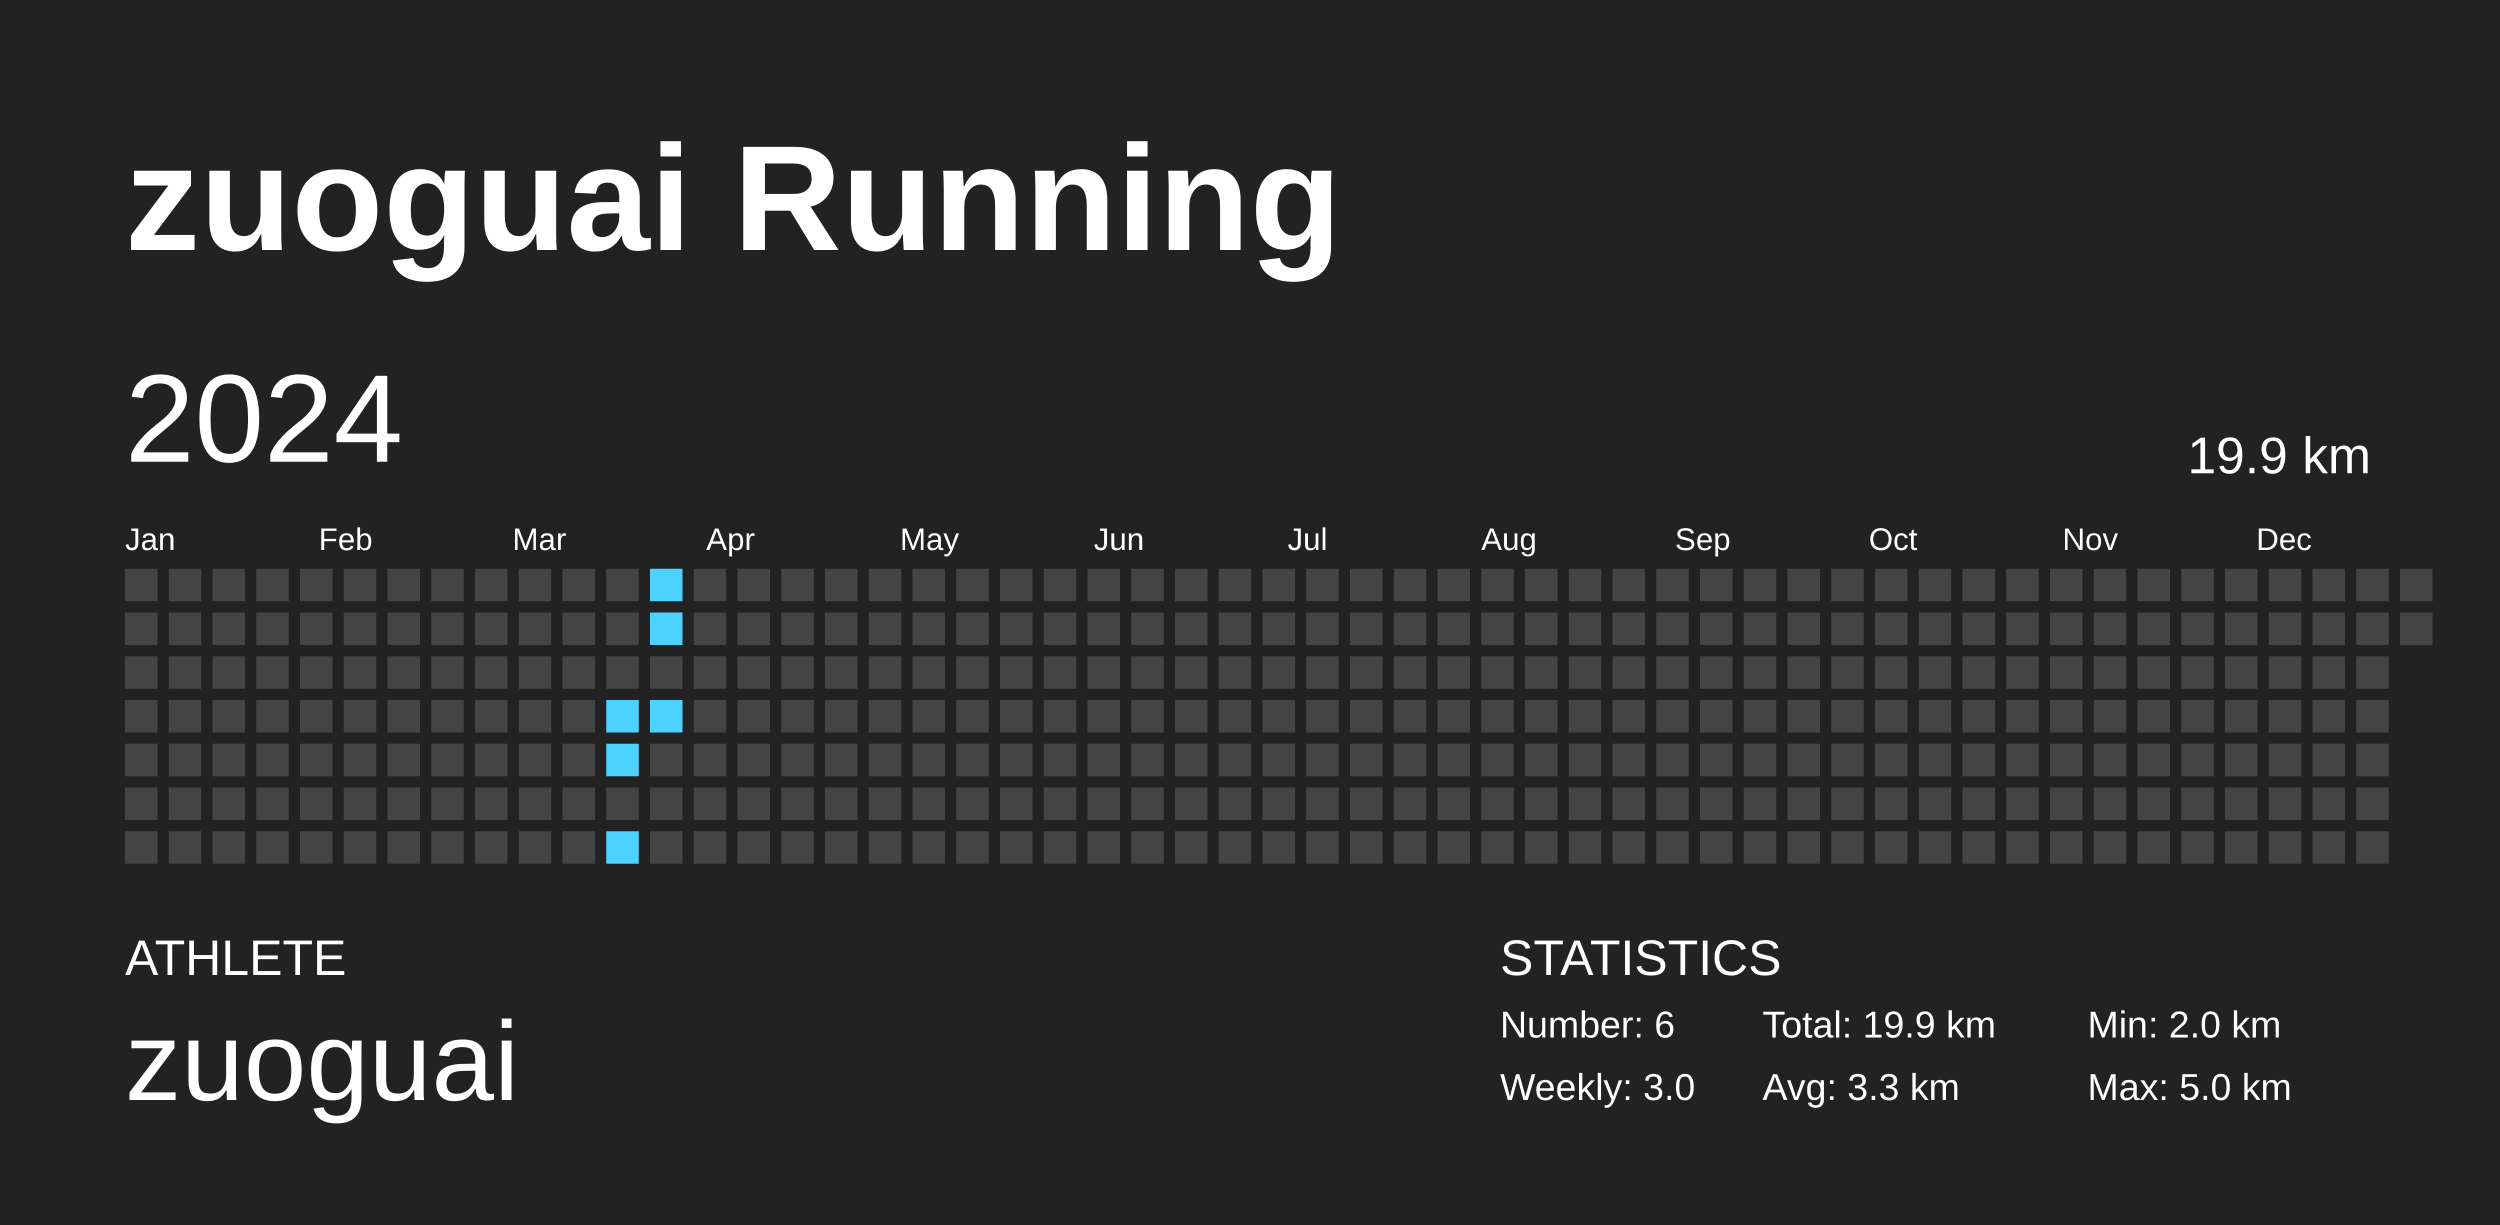
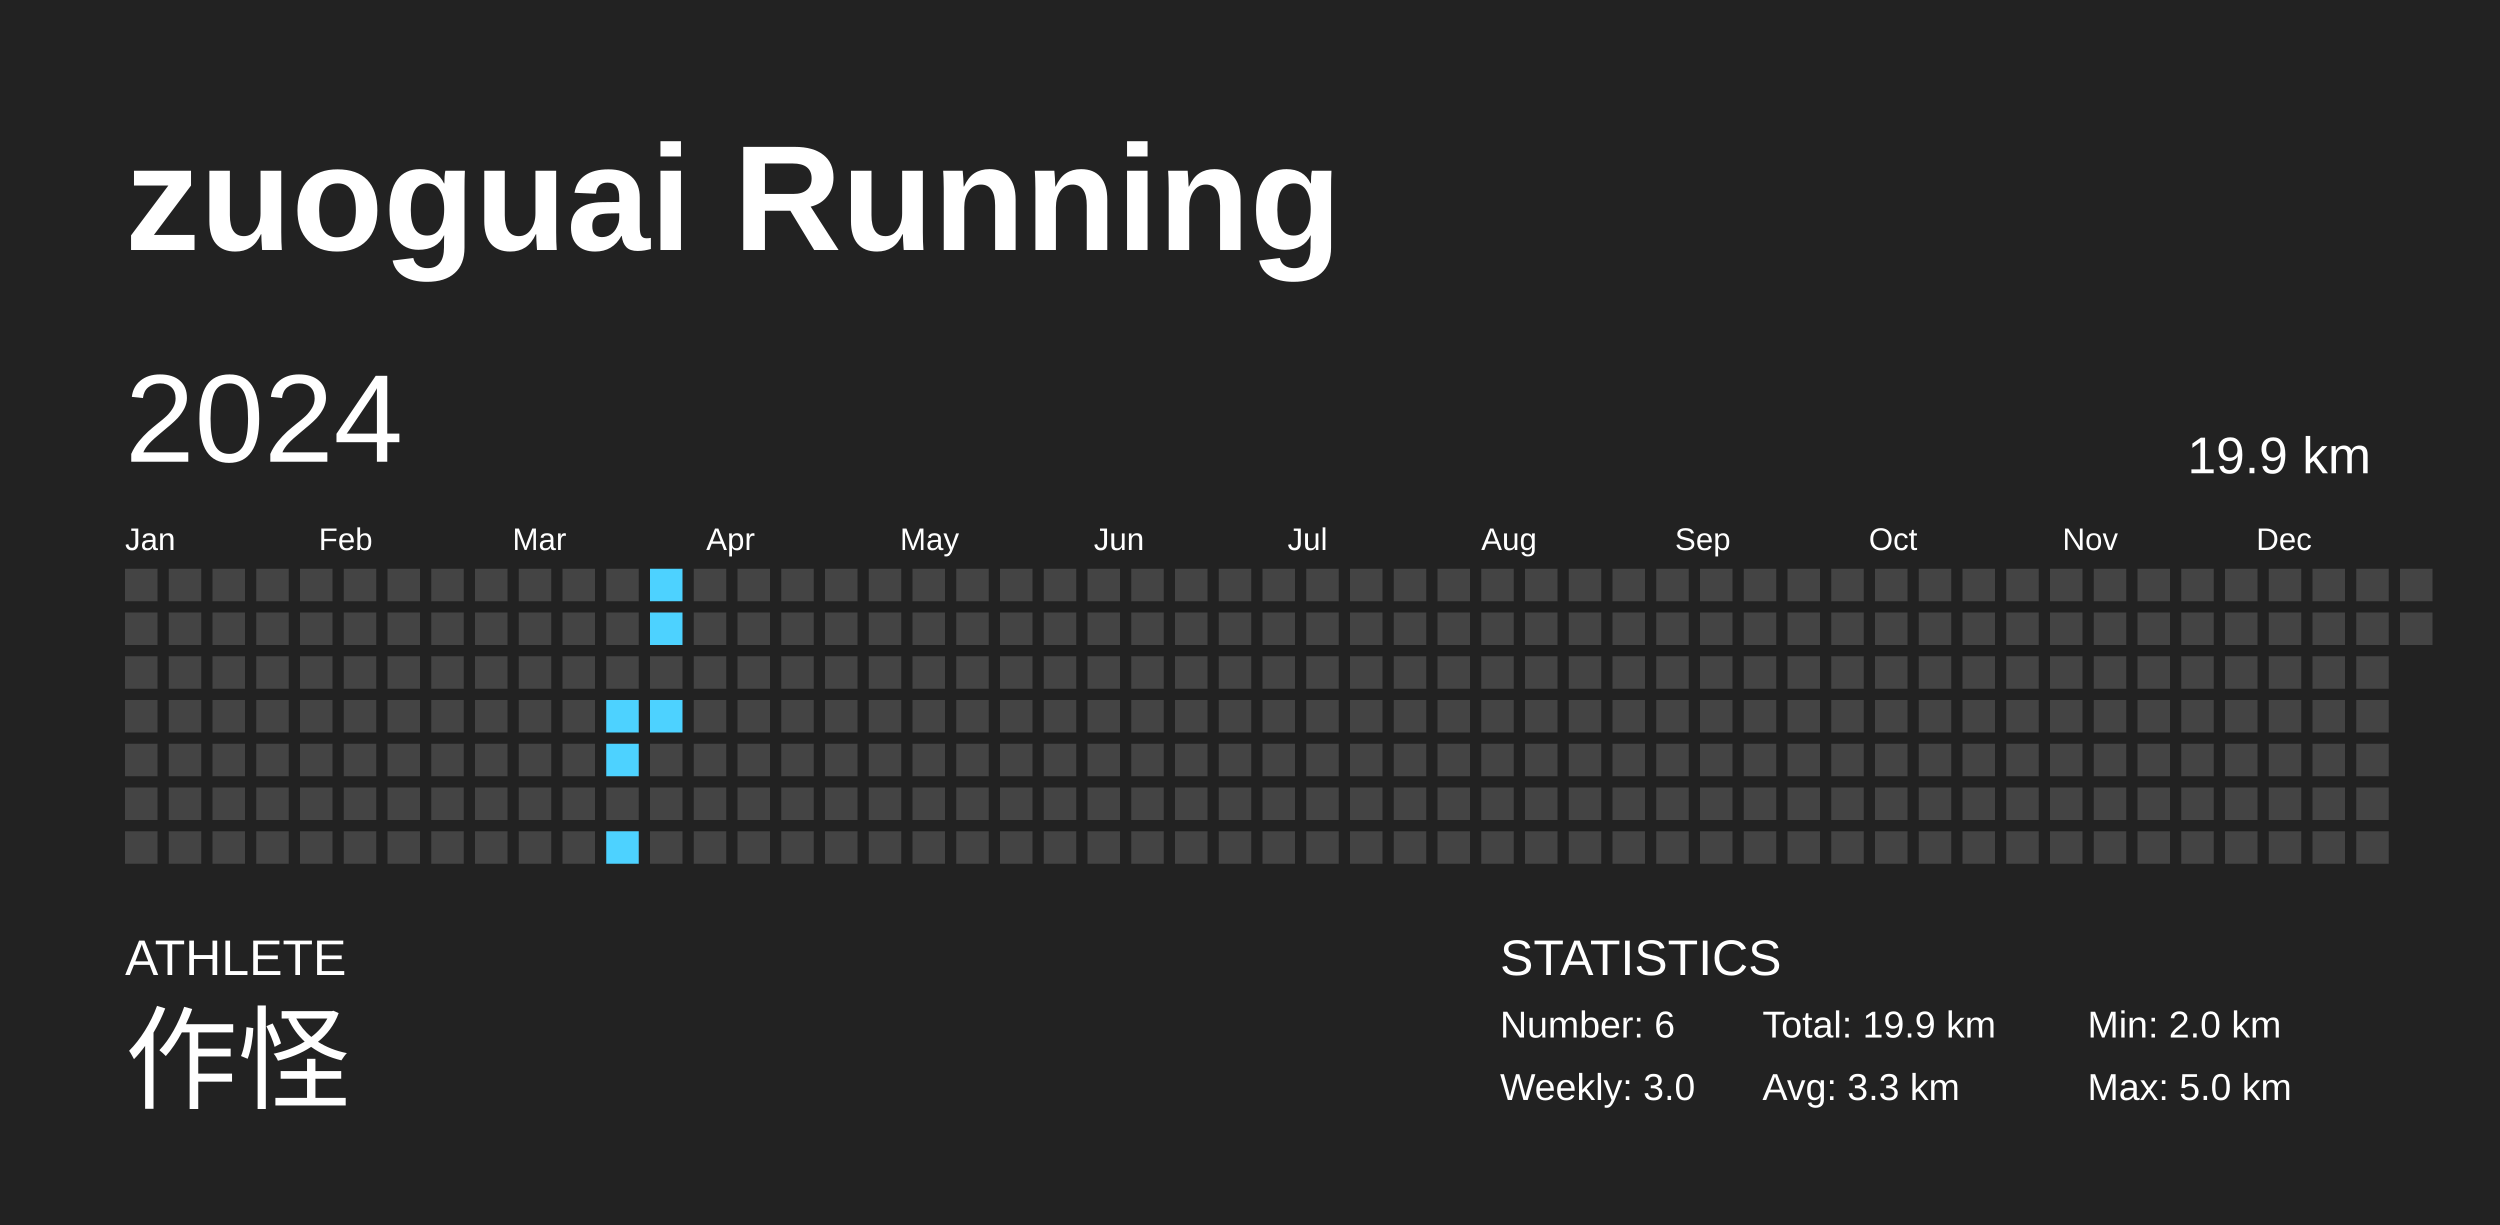
<svg xmlns="http://www.w3.org/2000/svg" baseProfile="full" height="98mm" version="1.1" viewBox="0,0,200,98" width="200mm">
  <defs />
  <rect fill="#222222" height="98" width="200" x="0" y="0" />
  <text fill="#FFFFFF" style="font-size:12px; font-family:Arial; font-weight:bold;" x="10" y="20">zuoguai Running</text>
  <text fill="#FFFFFF" style="font-size:4px; font-family:Arial" x="10" y="78">ATHLETE</text>
-   <text fill="#FFFFFF" style="font-size:9px; font-family:Arial" x="10" y="88">zuoguai</text>
+   <text fill="#FFFFFF" style="font-size:9px; font-family:Arial" x="10" y="88">作怪</text>
  <text fill="#FFFFFF" style="font-size:4px; font-family:Arial" x="120" y="78">STATISTICS</text>
  <text fill="#FFFFFF" style="font-size:3px; font-family:Arial" x="120" y="83">Number: 6</text>
  <text fill="#FFFFFF" style="font-size:3px; font-family:Arial" x="120" y="88">Weekly: 3.0</text>
  <text fill="#FFFFFF" style="font-size:3px; font-family:Arial" x="141" y="83">Total: 19.9 km</text>
  <text fill="#FFFFFF" style="font-size:3px; font-family:Arial" x="141" y="88">Avg: 3.3 km</text>
  <text fill="#FFFFFF" style="font-size:3px; font-family:Arial" x="167" y="83">Min: 2.0 km</text>
  <text fill="#FFFFFF" style="font-size:3px; font-family:Arial" x="167" y="88">Max: 5.0 km</text>
  <text dominant-baseline="hanging" fill="#FFFFFF" style="font-size:10.0px; font-family:Arial;" x="10" y="30">2024</text>
  <text dominant-baseline="hanging" fill="#FFFFFF" style="font-size:4.125px; font-family:Arial;" x="175" y="35">19.9 km</text>
  <text fill="#FFFFFF" style="font-size:2.5px; font-family:Arial" x="10.0" y="44">Jan</text>
  <text fill="#FFFFFF" style="font-size:2.5px; font-family:Arial" x="25.5" y="44">Feb</text>
  <text fill="#FFFFFF" style="font-size:2.5px; font-family:Arial" x="41.0" y="44">Mar</text>
  <text fill="#FFFFFF" style="font-size:2.5px; font-family:Arial" x="56.5" y="44">Apr</text>
  <text fill="#FFFFFF" style="font-size:2.5px; font-family:Arial" x="72.0" y="44">May</text>
  <text fill="#FFFFFF" style="font-size:2.5px; font-family:Arial" x="87.5" y="44">Jun</text>
  <text fill="#FFFFFF" style="font-size:2.5px; font-family:Arial" x="103.0" y="44">Jul</text>
  <text fill="#FFFFFF" style="font-size:2.5px; font-family:Arial" x="118.5" y="44">Aug</text>
  <text fill="#FFFFFF" style="font-size:2.5px; font-family:Arial" x="134.0" y="44">Sep</text>
  <text fill="#FFFFFF" style="font-size:2.5px; font-family:Arial" x="149.5" y="44">Oct</text>
  <text fill="#FFFFFF" style="font-size:2.5px; font-family:Arial" x="165.0" y="44">Nov</text>
  <text fill="#FFFFFF" style="font-size:2.5px; font-family:Arial" x="180.5" y="44">Dec</text>
  <rect fill="#444444" height="2.6" width="2.6" x="10.0" y="45.5" />
  <rect fill="#444444" height="2.6" width="2.6" x="10.0" y="49.0" />
  <rect fill="#444444" height="2.6" width="2.6" x="10.0" y="52.5" />
  <rect fill="#444444" height="2.6" width="2.6" x="10.0" y="56.0" />
  <rect fill="#444444" height="2.6" width="2.6" x="10.0" y="59.5" />
  <rect fill="#444444" height="2.6" width="2.6" x="10.0" y="63.0" />
  <rect fill="#444444" height="2.6" width="2.6" x="10.0" y="66.5" />
  <rect fill="#444444" height="2.6" width="2.6" x="13.5" y="45.5" />
  <rect fill="#444444" height="2.6" width="2.6" x="13.5" y="49.0" />
  <rect fill="#444444" height="2.6" width="2.6" x="13.5" y="52.5" />
  <rect fill="#444444" height="2.6" width="2.6" x="13.5" y="56.0" />
  <rect fill="#444444" height="2.6" width="2.6" x="13.5" y="59.5" />
  <rect fill="#444444" height="2.6" width="2.6" x="13.5" y="63.0" />
  <rect fill="#444444" height="2.6" width="2.6" x="13.5" y="66.5" />
  <rect fill="#444444" height="2.6" width="2.6" x="17.0" y="45.5" />
  <rect fill="#444444" height="2.6" width="2.6" x="17.0" y="49.0" />
  <rect fill="#444444" height="2.6" width="2.6" x="17.0" y="52.5" />
  <rect fill="#444444" height="2.6" width="2.6" x="17.0" y="56.0" />
  <rect fill="#444444" height="2.6" width="2.6" x="17.0" y="59.5" />
  <rect fill="#444444" height="2.6" width="2.6" x="17.0" y="63.0" />
  <rect fill="#444444" height="2.6" width="2.6" x="17.0" y="66.5" />
  <rect fill="#444444" height="2.6" width="2.6" x="20.5" y="45.5" />
  <rect fill="#444444" height="2.6" width="2.6" x="20.5" y="49.0" />
  <rect fill="#444444" height="2.6" width="2.6" x="20.5" y="52.5" />
  <rect fill="#444444" height="2.6" width="2.6" x="20.5" y="56.0" />
  <rect fill="#444444" height="2.6" width="2.6" x="20.5" y="59.5" />
  <rect fill="#444444" height="2.6" width="2.6" x="20.5" y="63.0" />
  <rect fill="#444444" height="2.6" width="2.6" x="20.5" y="66.5" />
  <rect fill="#444444" height="2.6" width="2.6" x="24.0" y="45.5" />
  <rect fill="#444444" height="2.6" width="2.6" x="24.0" y="49.0" />
  <rect fill="#444444" height="2.6" width="2.6" x="24.0" y="52.5" />
  <rect fill="#444444" height="2.6" width="2.6" x="24.0" y="56.0" />
  <rect fill="#444444" height="2.6" width="2.6" x="24.0" y="59.5" />
  <rect fill="#444444" height="2.6" width="2.6" x="24.0" y="63.0" />
  <rect fill="#444444" height="2.6" width="2.6" x="24.0" y="66.5" />
  <rect fill="#444444" height="2.6" width="2.6" x="27.5" y="45.5" />
  <rect fill="#444444" height="2.6" width="2.6" x="27.5" y="49.0" />
  <rect fill="#444444" height="2.6" width="2.6" x="27.5" y="52.5" />
  <rect fill="#444444" height="2.6" width="2.6" x="27.5" y="56.0" />
  <rect fill="#444444" height="2.6" width="2.6" x="27.5" y="59.5" />
  <rect fill="#444444" height="2.6" width="2.6" x="27.5" y="63.0" />
  <rect fill="#444444" height="2.6" width="2.6" x="27.5" y="66.5" />
  <rect fill="#444444" height="2.6" width="2.6" x="31.0" y="45.5" />
  <rect fill="#444444" height="2.6" width="2.6" x="31.0" y="49.0" />
  <rect fill="#444444" height="2.6" width="2.6" x="31.0" y="52.5" />
  <rect fill="#444444" height="2.6" width="2.6" x="31.0" y="56.0" />
  <rect fill="#444444" height="2.6" width="2.6" x="31.0" y="59.5" />
  <rect fill="#444444" height="2.6" width="2.6" x="31.0" y="63.0" />
  <rect fill="#444444" height="2.6" width="2.6" x="31.0" y="66.5" />
  <rect fill="#444444" height="2.6" width="2.6" x="34.5" y="45.5" />
  <rect fill="#444444" height="2.6" width="2.6" x="34.5" y="49.0" />
  <rect fill="#444444" height="2.6" width="2.6" x="34.5" y="52.5" />
  <rect fill="#444444" height="2.6" width="2.6" x="34.5" y="56.0" />
  <rect fill="#444444" height="2.6" width="2.6" x="34.5" y="59.5" />
  <rect fill="#444444" height="2.6" width="2.6" x="34.5" y="63.0" />
  <rect fill="#444444" height="2.6" width="2.6" x="34.5" y="66.5" />
  <rect fill="#444444" height="2.6" width="2.6" x="38.0" y="45.5" />
  <rect fill="#444444" height="2.6" width="2.6" x="38.0" y="49.0" />
  <rect fill="#444444" height="2.6" width="2.6" x="38.0" y="52.5" />
  <rect fill="#444444" height="2.6" width="2.6" x="38.0" y="56.0" />
  <rect fill="#444444" height="2.6" width="2.6" x="38.0" y="59.5" />
  <rect fill="#444444" height="2.6" width="2.6" x="38.0" y="63.0" />
  <rect fill="#444444" height="2.6" width="2.6" x="38.0" y="66.5" />
  <rect fill="#444444" height="2.6" width="2.6" x="41.5" y="45.5" />
  <rect fill="#444444" height="2.6" width="2.6" x="41.5" y="49.0" />
  <rect fill="#444444" height="2.6" width="2.6" x="41.5" y="52.5" />
  <rect fill="#444444" height="2.6" width="2.6" x="41.5" y="56.0" />
  <rect fill="#444444" height="2.6" width="2.6" x="41.5" y="59.5" />
  <rect fill="#444444" height="2.6" width="2.6" x="41.5" y="63.0" />
  <rect fill="#444444" height="2.6" width="2.6" x="41.5" y="66.5" />
  <rect fill="#444444" height="2.6" width="2.6" x="45.0" y="45.5" />
  <rect fill="#444444" height="2.6" width="2.6" x="45.0" y="49.0" />
  <rect fill="#444444" height="2.6" width="2.6" x="45.0" y="52.5" />
  <rect fill="#444444" height="2.6" width="2.6" x="45.0" y="56.0" />
  <rect fill="#444444" height="2.6" width="2.6" x="45.0" y="59.5" />
  <rect fill="#444444" height="2.6" width="2.6" x="45.0" y="63.0" />
  <rect fill="#444444" height="2.6" width="2.6" x="45.0" y="66.5" />
  <rect fill="#444444" height="2.6" width="2.6" x="48.5" y="45.5" />
  <rect fill="#444444" height="2.6" width="2.6" x="48.5" y="49.0" />
  <rect fill="#444444" height="2.6" width="2.6" x="48.5" y="52.5" />
  <rect fill="#4dd2ff" height="2.6" width="2.6" x="48.5" y="56.0" />
  <rect fill="#4dd2ff" height="2.6" width="2.6" x="48.5" y="59.5" />
  <rect fill="#444444" height="2.6" width="2.6" x="48.5" y="63.0" />
  <rect fill="#4dd2ff" height="2.6" width="2.6" x="48.5" y="66.5" />
  <rect fill="#4dd2ff" height="2.6" width="2.6" x="52.0" y="45.5" />
  <rect fill="#4dd2ff" height="2.6" width="2.6" x="52.0" y="49.0" />
  <rect fill="#444444" height="2.6" width="2.6" x="52.0" y="52.5" />
  <rect fill="#4dd2ff" height="2.6" width="2.6" x="52.0" y="56.0" />
  <rect fill="#444444" height="2.6" width="2.6" x="52.0" y="59.5" />
  <rect fill="#444444" height="2.6" width="2.6" x="52.0" y="63.0" />
  <rect fill="#444444" height="2.6" width="2.6" x="52.0" y="66.5" />
  <rect fill="#444444" height="2.6" width="2.6" x="55.5" y="45.5" />
  <rect fill="#444444" height="2.6" width="2.6" x="55.5" y="49.0" />
  <rect fill="#444444" height="2.6" width="2.6" x="55.5" y="52.5" />
  <rect fill="#444444" height="2.6" width="2.6" x="55.5" y="56.0" />
  <rect fill="#444444" height="2.6" width="2.6" x="55.5" y="59.5" />
  <rect fill="#444444" height="2.6" width="2.6" x="55.5" y="63.0" />
  <rect fill="#444444" height="2.6" width="2.6" x="55.5" y="66.5" />
  <rect fill="#444444" height="2.6" width="2.6" x="59.0" y="45.5" />
  <rect fill="#444444" height="2.6" width="2.6" x="59.0" y="49.0" />
  <rect fill="#444444" height="2.6" width="2.6" x="59.0" y="52.5" />
  <rect fill="#444444" height="2.6" width="2.6" x="59.0" y="56.0" />
  <rect fill="#444444" height="2.6" width="2.6" x="59.0" y="59.5" />
  <rect fill="#444444" height="2.6" width="2.6" x="59.0" y="63.0" />
  <rect fill="#444444" height="2.6" width="2.6" x="59.0" y="66.5" />
  <rect fill="#444444" height="2.6" width="2.6" x="62.5" y="45.5" />
  <rect fill="#444444" height="2.6" width="2.6" x="62.5" y="49.0" />
  <rect fill="#444444" height="2.6" width="2.6" x="62.5" y="52.5" />
  <rect fill="#444444" height="2.6" width="2.6" x="62.5" y="56.0" />
  <rect fill="#444444" height="2.6" width="2.6" x="62.5" y="59.5" />
  <rect fill="#444444" height="2.6" width="2.6" x="62.5" y="63.0" />
  <rect fill="#444444" height="2.6" width="2.6" x="62.5" y="66.5" />
  <rect fill="#444444" height="2.6" width="2.6" x="66.0" y="45.5" />
  <rect fill="#444444" height="2.6" width="2.6" x="66.0" y="49.0" />
  <rect fill="#444444" height="2.6" width="2.6" x="66.0" y="52.5" />
  <rect fill="#444444" height="2.6" width="2.6" x="66.0" y="56.0" />
  <rect fill="#444444" height="2.6" width="2.6" x="66.0" y="59.5" />
  <rect fill="#444444" height="2.6" width="2.6" x="66.0" y="63.0" />
  <rect fill="#444444" height="2.6" width="2.6" x="66.0" y="66.5" />
  <rect fill="#444444" height="2.6" width="2.6" x="69.5" y="45.5" />
  <rect fill="#444444" height="2.6" width="2.6" x="69.5" y="49.0" />
  <rect fill="#444444" height="2.6" width="2.6" x="69.5" y="52.5" />
  <rect fill="#444444" height="2.6" width="2.6" x="69.5" y="56.0" />
  <rect fill="#444444" height="2.6" width="2.6" x="69.5" y="59.5" />
  <rect fill="#444444" height="2.6" width="2.6" x="69.5" y="63.0" />
  <rect fill="#444444" height="2.6" width="2.6" x="69.5" y="66.5" />
  <rect fill="#444444" height="2.6" width="2.6" x="73.0" y="45.5" />
  <rect fill="#444444" height="2.6" width="2.6" x="73.0" y="49.0" />
  <rect fill="#444444" height="2.6" width="2.6" x="73.0" y="52.5" />
  <rect fill="#444444" height="2.6" width="2.6" x="73.0" y="56.0" />
  <rect fill="#444444" height="2.6" width="2.6" x="73.0" y="59.5" />
  <rect fill="#444444" height="2.6" width="2.6" x="73.0" y="63.0" />
  <rect fill="#444444" height="2.6" width="2.6" x="73.0" y="66.5" />
  <rect fill="#444444" height="2.6" width="2.6" x="76.5" y="45.5" />
  <rect fill="#444444" height="2.6" width="2.6" x="76.5" y="49.0" />
  <rect fill="#444444" height="2.6" width="2.6" x="76.5" y="52.5" />
  <rect fill="#444444" height="2.6" width="2.6" x="76.5" y="56.0" />
  <rect fill="#444444" height="2.6" width="2.6" x="76.5" y="59.5" />
  <rect fill="#444444" height="2.6" width="2.6" x="76.5" y="63.0" />
  <rect fill="#444444" height="2.6" width="2.6" x="76.5" y="66.5" />
  <rect fill="#444444" height="2.6" width="2.6" x="80.0" y="45.5" />
  <rect fill="#444444" height="2.6" width="2.6" x="80.0" y="49.0" />
  <rect fill="#444444" height="2.6" width="2.6" x="80.0" y="52.5" />
  <rect fill="#444444" height="2.6" width="2.6" x="80.0" y="56.0" />
  <rect fill="#444444" height="2.6" width="2.6" x="80.0" y="59.5" />
  <rect fill="#444444" height="2.6" width="2.6" x="80.0" y="63.0" />
  <rect fill="#444444" height="2.6" width="2.6" x="80.0" y="66.5" />
  <rect fill="#444444" height="2.6" width="2.6" x="83.5" y="45.5" />
  <rect fill="#444444" height="2.6" width="2.6" x="83.5" y="49.0" />
  <rect fill="#444444" height="2.6" width="2.6" x="83.5" y="52.5" />
  <rect fill="#444444" height="2.6" width="2.6" x="83.5" y="56.0" />
  <rect fill="#444444" height="2.6" width="2.6" x="83.5" y="59.5" />
  <rect fill="#444444" height="2.6" width="2.6" x="83.5" y="63.0" />
  <rect fill="#444444" height="2.6" width="2.6" x="83.5" y="66.5" />
  <rect fill="#444444" height="2.6" width="2.6" x="87.0" y="45.5" />
  <rect fill="#444444" height="2.6" width="2.6" x="87.0" y="49.0" />
  <rect fill="#444444" height="2.6" width="2.6" x="87.0" y="52.5" />
  <rect fill="#444444" height="2.6" width="2.6" x="87.0" y="56.0" />
  <rect fill="#444444" height="2.6" width="2.6" x="87.0" y="59.5" />
  <rect fill="#444444" height="2.6" width="2.6" x="87.0" y="63.0" />
  <rect fill="#444444" height="2.6" width="2.6" x="87.0" y="66.5" />
  <rect fill="#444444" height="2.6" width="2.6" x="90.5" y="45.5" />
  <rect fill="#444444" height="2.6" width="2.6" x="90.5" y="49.0" />
  <rect fill="#444444" height="2.6" width="2.6" x="90.5" y="52.5" />
  <rect fill="#444444" height="2.6" width="2.6" x="90.5" y="56.0" />
  <rect fill="#444444" height="2.6" width="2.6" x="90.5" y="59.5" />
  <rect fill="#444444" height="2.6" width="2.6" x="90.5" y="63.0" />
  <rect fill="#444444" height="2.6" width="2.6" x="90.5" y="66.5" />
  <rect fill="#444444" height="2.6" width="2.6" x="94.0" y="45.5" />
  <rect fill="#444444" height="2.6" width="2.6" x="94.0" y="49.0" />
  <rect fill="#444444" height="2.6" width="2.6" x="94.0" y="52.5" />
  <rect fill="#444444" height="2.6" width="2.6" x="94.0" y="56.0" />
  <rect fill="#444444" height="2.6" width="2.6" x="94.0" y="59.5" />
  <rect fill="#444444" height="2.6" width="2.6" x="94.0" y="63.0" />
  <rect fill="#444444" height="2.6" width="2.6" x="94.0" y="66.5" />
  <rect fill="#444444" height="2.6" width="2.6" x="97.5" y="45.5" />
  <rect fill="#444444" height="2.6" width="2.6" x="97.5" y="49.0" />
  <rect fill="#444444" height="2.6" width="2.6" x="97.5" y="52.5" />
  <rect fill="#444444" height="2.6" width="2.6" x="97.5" y="56.0" />
  <rect fill="#444444" height="2.6" width="2.6" x="97.5" y="59.5" />
  <rect fill="#444444" height="2.6" width="2.6" x="97.5" y="63.0" />
  <rect fill="#444444" height="2.6" width="2.6" x="97.5" y="66.5" />
  <rect fill="#444444" height="2.6" width="2.6" x="101.0" y="45.5" />
  <rect fill="#444444" height="2.6" width="2.6" x="101.0" y="49.0" />
  <rect fill="#444444" height="2.6" width="2.6" x="101.0" y="52.5" />
  <rect fill="#444444" height="2.6" width="2.6" x="101.0" y="56.0" />
  <rect fill="#444444" height="2.6" width="2.6" x="101.0" y="59.5" />
  <rect fill="#444444" height="2.6" width="2.6" x="101.0" y="63.0" />
  <rect fill="#444444" height="2.6" width="2.6" x="101.0" y="66.5" />
  <rect fill="#444444" height="2.6" width="2.6" x="104.5" y="45.5" />
  <rect fill="#444444" height="2.6" width="2.6" x="104.5" y="49.0" />
  <rect fill="#444444" height="2.6" width="2.6" x="104.5" y="52.5" />
  <rect fill="#444444" height="2.6" width="2.6" x="104.5" y="56.0" />
  <rect fill="#444444" height="2.6" width="2.6" x="104.5" y="59.5" />
  <rect fill="#444444" height="2.6" width="2.6" x="104.5" y="63.0" />
  <rect fill="#444444" height="2.6" width="2.6" x="104.5" y="66.5" />
  <rect fill="#444444" height="2.6" width="2.6" x="108.0" y="45.5" />
  <rect fill="#444444" height="2.6" width="2.6" x="108.0" y="49.0" />
  <rect fill="#444444" height="2.6" width="2.6" x="108.0" y="52.5" />
  <rect fill="#444444" height="2.6" width="2.6" x="108.0" y="56.0" />
  <rect fill="#444444" height="2.6" width="2.6" x="108.0" y="59.5" />
  <rect fill="#444444" height="2.6" width="2.6" x="108.0" y="63.0" />
  <rect fill="#444444" height="2.6" width="2.6" x="108.0" y="66.5" />
  <rect fill="#444444" height="2.6" width="2.6" x="111.5" y="45.5" />
  <rect fill="#444444" height="2.6" width="2.6" x="111.5" y="49.0" />
  <rect fill="#444444" height="2.6" width="2.6" x="111.5" y="52.5" />
  <rect fill="#444444" height="2.6" width="2.6" x="111.5" y="56.0" />
  <rect fill="#444444" height="2.6" width="2.6" x="111.5" y="59.5" />
  <rect fill="#444444" height="2.6" width="2.6" x="111.5" y="63.0" />
  <rect fill="#444444" height="2.6" width="2.6" x="111.5" y="66.5" />
  <rect fill="#444444" height="2.6" width="2.6" x="115.0" y="45.5" />
  <rect fill="#444444" height="2.6" width="2.6" x="115.0" y="49.0" />
  <rect fill="#444444" height="2.6" width="2.6" x="115.0" y="52.5" />
  <rect fill="#444444" height="2.6" width="2.6" x="115.0" y="56.0" />
  <rect fill="#444444" height="2.6" width="2.6" x="115.0" y="59.5" />
  <rect fill="#444444" height="2.6" width="2.6" x="115.0" y="63.0" />
  <rect fill="#444444" height="2.6" width="2.6" x="115.0" y="66.5" />
  <rect fill="#444444" height="2.6" width="2.6" x="118.5" y="45.5" />
  <rect fill="#444444" height="2.6" width="2.6" x="118.5" y="49.0" />
  <rect fill="#444444" height="2.6" width="2.6" x="118.5" y="52.5" />
  <rect fill="#444444" height="2.6" width="2.6" x="118.5" y="56.0" />
  <rect fill="#444444" height="2.6" width="2.6" x="118.5" y="59.5" />
  <rect fill="#444444" height="2.6" width="2.6" x="118.5" y="63.0" />
  <rect fill="#444444" height="2.6" width="2.6" x="118.5" y="66.5" />
  <rect fill="#444444" height="2.6" width="2.6" x="122.0" y="45.5" />
  <rect fill="#444444" height="2.6" width="2.6" x="122.0" y="49.0" />
  <rect fill="#444444" height="2.6" width="2.6" x="122.0" y="52.5" />
  <rect fill="#444444" height="2.6" width="2.6" x="122.0" y="56.0" />
  <rect fill="#444444" height="2.6" width="2.6" x="122.0" y="59.5" />
  <rect fill="#444444" height="2.6" width="2.6" x="122.0" y="63.0" />
  <rect fill="#444444" height="2.6" width="2.6" x="122.0" y="66.5" />
  <rect fill="#444444" height="2.6" width="2.6" x="125.5" y="45.5" />
  <rect fill="#444444" height="2.6" width="2.6" x="125.5" y="49.0" />
  <rect fill="#444444" height="2.6" width="2.6" x="125.5" y="52.5" />
  <rect fill="#444444" height="2.6" width="2.6" x="125.5" y="56.0" />
  <rect fill="#444444" height="2.6" width="2.6" x="125.5" y="59.5" />
  <rect fill="#444444" height="2.6" width="2.6" x="125.5" y="63.0" />
  <rect fill="#444444" height="2.6" width="2.6" x="125.5" y="66.5" />
  <rect fill="#444444" height="2.6" width="2.6" x="129.0" y="45.5" />
  <rect fill="#444444" height="2.6" width="2.6" x="129.0" y="49.0" />
  <rect fill="#444444" height="2.6" width="2.6" x="129.0" y="52.5" />
  <rect fill="#444444" height="2.6" width="2.6" x="129.0" y="56.0" />
  <rect fill="#444444" height="2.6" width="2.6" x="129.0" y="59.5" />
  <rect fill="#444444" height="2.6" width="2.6" x="129.0" y="63.0" />
  <rect fill="#444444" height="2.6" width="2.6" x="129.0" y="66.5" />
  <rect fill="#444444" height="2.6" width="2.6" x="132.5" y="45.5" />
  <rect fill="#444444" height="2.6" width="2.6" x="132.5" y="49.0" />
  <rect fill="#444444" height="2.6" width="2.6" x="132.5" y="52.5" />
  <rect fill="#444444" height="2.6" width="2.6" x="132.5" y="56.0" />
  <rect fill="#444444" height="2.6" width="2.6" x="132.5" y="59.5" />
  <rect fill="#444444" height="2.6" width="2.6" x="132.5" y="63.0" />
  <rect fill="#444444" height="2.6" width="2.6" x="132.5" y="66.5" />
  <rect fill="#444444" height="2.6" width="2.6" x="136.0" y="45.5" />
  <rect fill="#444444" height="2.6" width="2.6" x="136.0" y="49.0" />
  <rect fill="#444444" height="2.6" width="2.6" x="136.0" y="52.5" />
  <rect fill="#444444" height="2.6" width="2.6" x="136.0" y="56.0" />
  <rect fill="#444444" height="2.6" width="2.6" x="136.0" y="59.5" />
  <rect fill="#444444" height="2.6" width="2.6" x="136.0" y="63.0" />
  <rect fill="#444444" height="2.6" width="2.6" x="136.0" y="66.5" />
  <rect fill="#444444" height="2.6" width="2.6" x="139.5" y="45.5" />
  <rect fill="#444444" height="2.6" width="2.6" x="139.5" y="49.0" />
  <rect fill="#444444" height="2.6" width="2.6" x="139.5" y="52.5" />
  <rect fill="#444444" height="2.6" width="2.6" x="139.5" y="56.0" />
  <rect fill="#444444" height="2.6" width="2.6" x="139.5" y="59.5" />
  <rect fill="#444444" height="2.6" width="2.6" x="139.5" y="63.0" />
  <rect fill="#444444" height="2.6" width="2.6" x="139.5" y="66.5" />
  <rect fill="#444444" height="2.6" width="2.6" x="143.0" y="45.5" />
  <rect fill="#444444" height="2.6" width="2.6" x="143.0" y="49.0" />
  <rect fill="#444444" height="2.6" width="2.6" x="143.0" y="52.5" />
  <rect fill="#444444" height="2.6" width="2.6" x="143.0" y="56.0" />
  <rect fill="#444444" height="2.6" width="2.6" x="143.0" y="59.5" />
  <rect fill="#444444" height="2.6" width="2.6" x="143.0" y="63.0" />
  <rect fill="#444444" height="2.6" width="2.6" x="143.0" y="66.5" />
  <rect fill="#444444" height="2.6" width="2.6" x="146.5" y="45.5" />
  <rect fill="#444444" height="2.6" width="2.6" x="146.5" y="49.0" />
  <rect fill="#444444" height="2.6" width="2.6" x="146.5" y="52.5" />
  <rect fill="#444444" height="2.6" width="2.6" x="146.5" y="56.0" />
  <rect fill="#444444" height="2.6" width="2.6" x="146.5" y="59.5" />
  <rect fill="#444444" height="2.6" width="2.6" x="146.5" y="63.0" />
  <rect fill="#444444" height="2.6" width="2.6" x="146.5" y="66.5" />
  <rect fill="#444444" height="2.6" width="2.6" x="150.0" y="45.5" />
  <rect fill="#444444" height="2.6" width="2.6" x="150.0" y="49.0" />
  <rect fill="#444444" height="2.6" width="2.6" x="150.0" y="52.5" />
  <rect fill="#444444" height="2.6" width="2.6" x="150.0" y="56.0" />
  <rect fill="#444444" height="2.6" width="2.6" x="150.0" y="59.5" />
  <rect fill="#444444" height="2.6" width="2.6" x="150.0" y="63.0" />
  <rect fill="#444444" height="2.6" width="2.6" x="150.0" y="66.5" />
  <rect fill="#444444" height="2.6" width="2.6" x="153.5" y="45.5" />
  <rect fill="#444444" height="2.6" width="2.6" x="153.5" y="49.0" />
  <rect fill="#444444" height="2.6" width="2.6" x="153.5" y="52.5" />
  <rect fill="#444444" height="2.6" width="2.6" x="153.5" y="56.0" />
  <rect fill="#444444" height="2.6" width="2.6" x="153.5" y="59.5" />
  <rect fill="#444444" height="2.6" width="2.6" x="153.5" y="63.0" />
  <rect fill="#444444" height="2.6" width="2.6" x="153.5" y="66.5" />
  <rect fill="#444444" height="2.6" width="2.6" x="157.0" y="45.5" />
  <rect fill="#444444" height="2.6" width="2.6" x="157.0" y="49.0" />
  <rect fill="#444444" height="2.6" width="2.6" x="157.0" y="52.5" />
  <rect fill="#444444" height="2.6" width="2.6" x="157.0" y="56.0" />
  <rect fill="#444444" height="2.6" width="2.6" x="157.0" y="59.5" />
  <rect fill="#444444" height="2.6" width="2.6" x="157.0" y="63.0" />
  <rect fill="#444444" height="2.6" width="2.6" x="157.0" y="66.5" />
  <rect fill="#444444" height="2.6" width="2.6" x="160.5" y="45.5" />
  <rect fill="#444444" height="2.6" width="2.6" x="160.5" y="49.0" />
  <rect fill="#444444" height="2.6" width="2.6" x="160.5" y="52.5" />
  <rect fill="#444444" height="2.6" width="2.6" x="160.5" y="56.0" />
  <rect fill="#444444" height="2.6" width="2.6" x="160.5" y="59.5" />
  <rect fill="#444444" height="2.6" width="2.6" x="160.5" y="63.0" />
  <rect fill="#444444" height="2.6" width="2.6" x="160.5" y="66.5" />
  <rect fill="#444444" height="2.6" width="2.6" x="164.0" y="45.5" />
  <rect fill="#444444" height="2.6" width="2.6" x="164.0" y="49.0" />
  <rect fill="#444444" height="2.6" width="2.6" x="164.0" y="52.5" />
  <rect fill="#444444" height="2.6" width="2.6" x="164.0" y="56.0" />
  <rect fill="#444444" height="2.6" width="2.6" x="164.0" y="59.5" />
  <rect fill="#444444" height="2.6" width="2.6" x="164.0" y="63.0" />
  <rect fill="#444444" height="2.6" width="2.6" x="164.0" y="66.5" />
  <rect fill="#444444" height="2.6" width="2.6" x="167.5" y="45.5" />
  <rect fill="#444444" height="2.6" width="2.6" x="167.5" y="49.0" />
  <rect fill="#444444" height="2.6" width="2.6" x="167.5" y="52.5" />
  <rect fill="#444444" height="2.6" width="2.6" x="167.5" y="56.0" />
  <rect fill="#444444" height="2.6" width="2.6" x="167.5" y="59.5" />
  <rect fill="#444444" height="2.6" width="2.6" x="167.5" y="63.0" />
  <rect fill="#444444" height="2.6" width="2.6" x="167.5" y="66.5" />
  <rect fill="#444444" height="2.6" width="2.6" x="171.0" y="45.5" />
  <rect fill="#444444" height="2.6" width="2.6" x="171.0" y="49.0" />
  <rect fill="#444444" height="2.6" width="2.6" x="171.0" y="52.5" />
  <rect fill="#444444" height="2.6" width="2.6" x="171.0" y="56.0" />
  <rect fill="#444444" height="2.6" width="2.6" x="171.0" y="59.5" />
  <rect fill="#444444" height="2.6" width="2.6" x="171.0" y="63.0" />
  <rect fill="#444444" height="2.6" width="2.6" x="171.0" y="66.5" />
  <rect fill="#444444" height="2.6" width="2.6" x="174.5" y="45.5" />
  <rect fill="#444444" height="2.6" width="2.6" x="174.5" y="49.0" />
  <rect fill="#444444" height="2.6" width="2.6" x="174.5" y="52.5" />
  <rect fill="#444444" height="2.6" width="2.6" x="174.5" y="56.0" />
  <rect fill="#444444" height="2.6" width="2.6" x="174.5" y="59.5" />
  <rect fill="#444444" height="2.6" width="2.6" x="174.5" y="63.0" />
  <rect fill="#444444" height="2.6" width="2.6" x="174.5" y="66.5" />
  <rect fill="#444444" height="2.6" width="2.6" x="178.0" y="45.5" />
  <rect fill="#444444" height="2.6" width="2.6" x="178.0" y="49.0" />
  <rect fill="#444444" height="2.6" width="2.6" x="178.0" y="52.5" />
  <rect fill="#444444" height="2.6" width="2.6" x="178.0" y="56.0" />
  <rect fill="#444444" height="2.6" width="2.6" x="178.0" y="59.5" />
  <rect fill="#444444" height="2.6" width="2.6" x="178.0" y="63.0" />
  <rect fill="#444444" height="2.6" width="2.6" x="178.0" y="66.5" />
  <rect fill="#444444" height="2.6" width="2.6" x="181.5" y="45.5" />
  <rect fill="#444444" height="2.6" width="2.6" x="181.5" y="49.0" />
  <rect fill="#444444" height="2.6" width="2.6" x="181.5" y="52.5" />
  <rect fill="#444444" height="2.6" width="2.6" x="181.5" y="56.0" />
  <rect fill="#444444" height="2.6" width="2.6" x="181.5" y="59.5" />
  <rect fill="#444444" height="2.6" width="2.6" x="181.5" y="63.0" />
  <rect fill="#444444" height="2.6" width="2.6" x="181.5" y="66.5" />
  <rect fill="#444444" height="2.6" width="2.6" x="185.0" y="45.5" />
  <rect fill="#444444" height="2.6" width="2.6" x="185.0" y="49.0" />
  <rect fill="#444444" height="2.6" width="2.6" x="185.0" y="52.5" />
  <rect fill="#444444" height="2.6" width="2.6" x="185.0" y="56.0" />
  <rect fill="#444444" height="2.6" width="2.6" x="185.0" y="59.5" />
  <rect fill="#444444" height="2.6" width="2.6" x="185.0" y="63.0" />
  <rect fill="#444444" height="2.6" width="2.6" x="185.0" y="66.5" />
  <rect fill="#444444" height="2.6" width="2.6" x="188.5" y="45.5" />
  <rect fill="#444444" height="2.6" width="2.6" x="188.5" y="49.0" />
  <rect fill="#444444" height="2.6" width="2.6" x="188.5" y="52.5" />
  <rect fill="#444444" height="2.6" width="2.6" x="188.5" y="56.0" />
  <rect fill="#444444" height="2.6" width="2.6" x="188.5" y="59.5" />
  <rect fill="#444444" height="2.6" width="2.6" x="188.5" y="63.0" />
  <rect fill="#444444" height="2.6" width="2.6" x="188.5" y="66.5" />
  <rect fill="#444444" height="2.6" width="2.6" x="192.0" y="45.5" />
  <rect fill="#444444" height="2.6" width="2.6" x="192.0" y="49.0" />
</svg>
